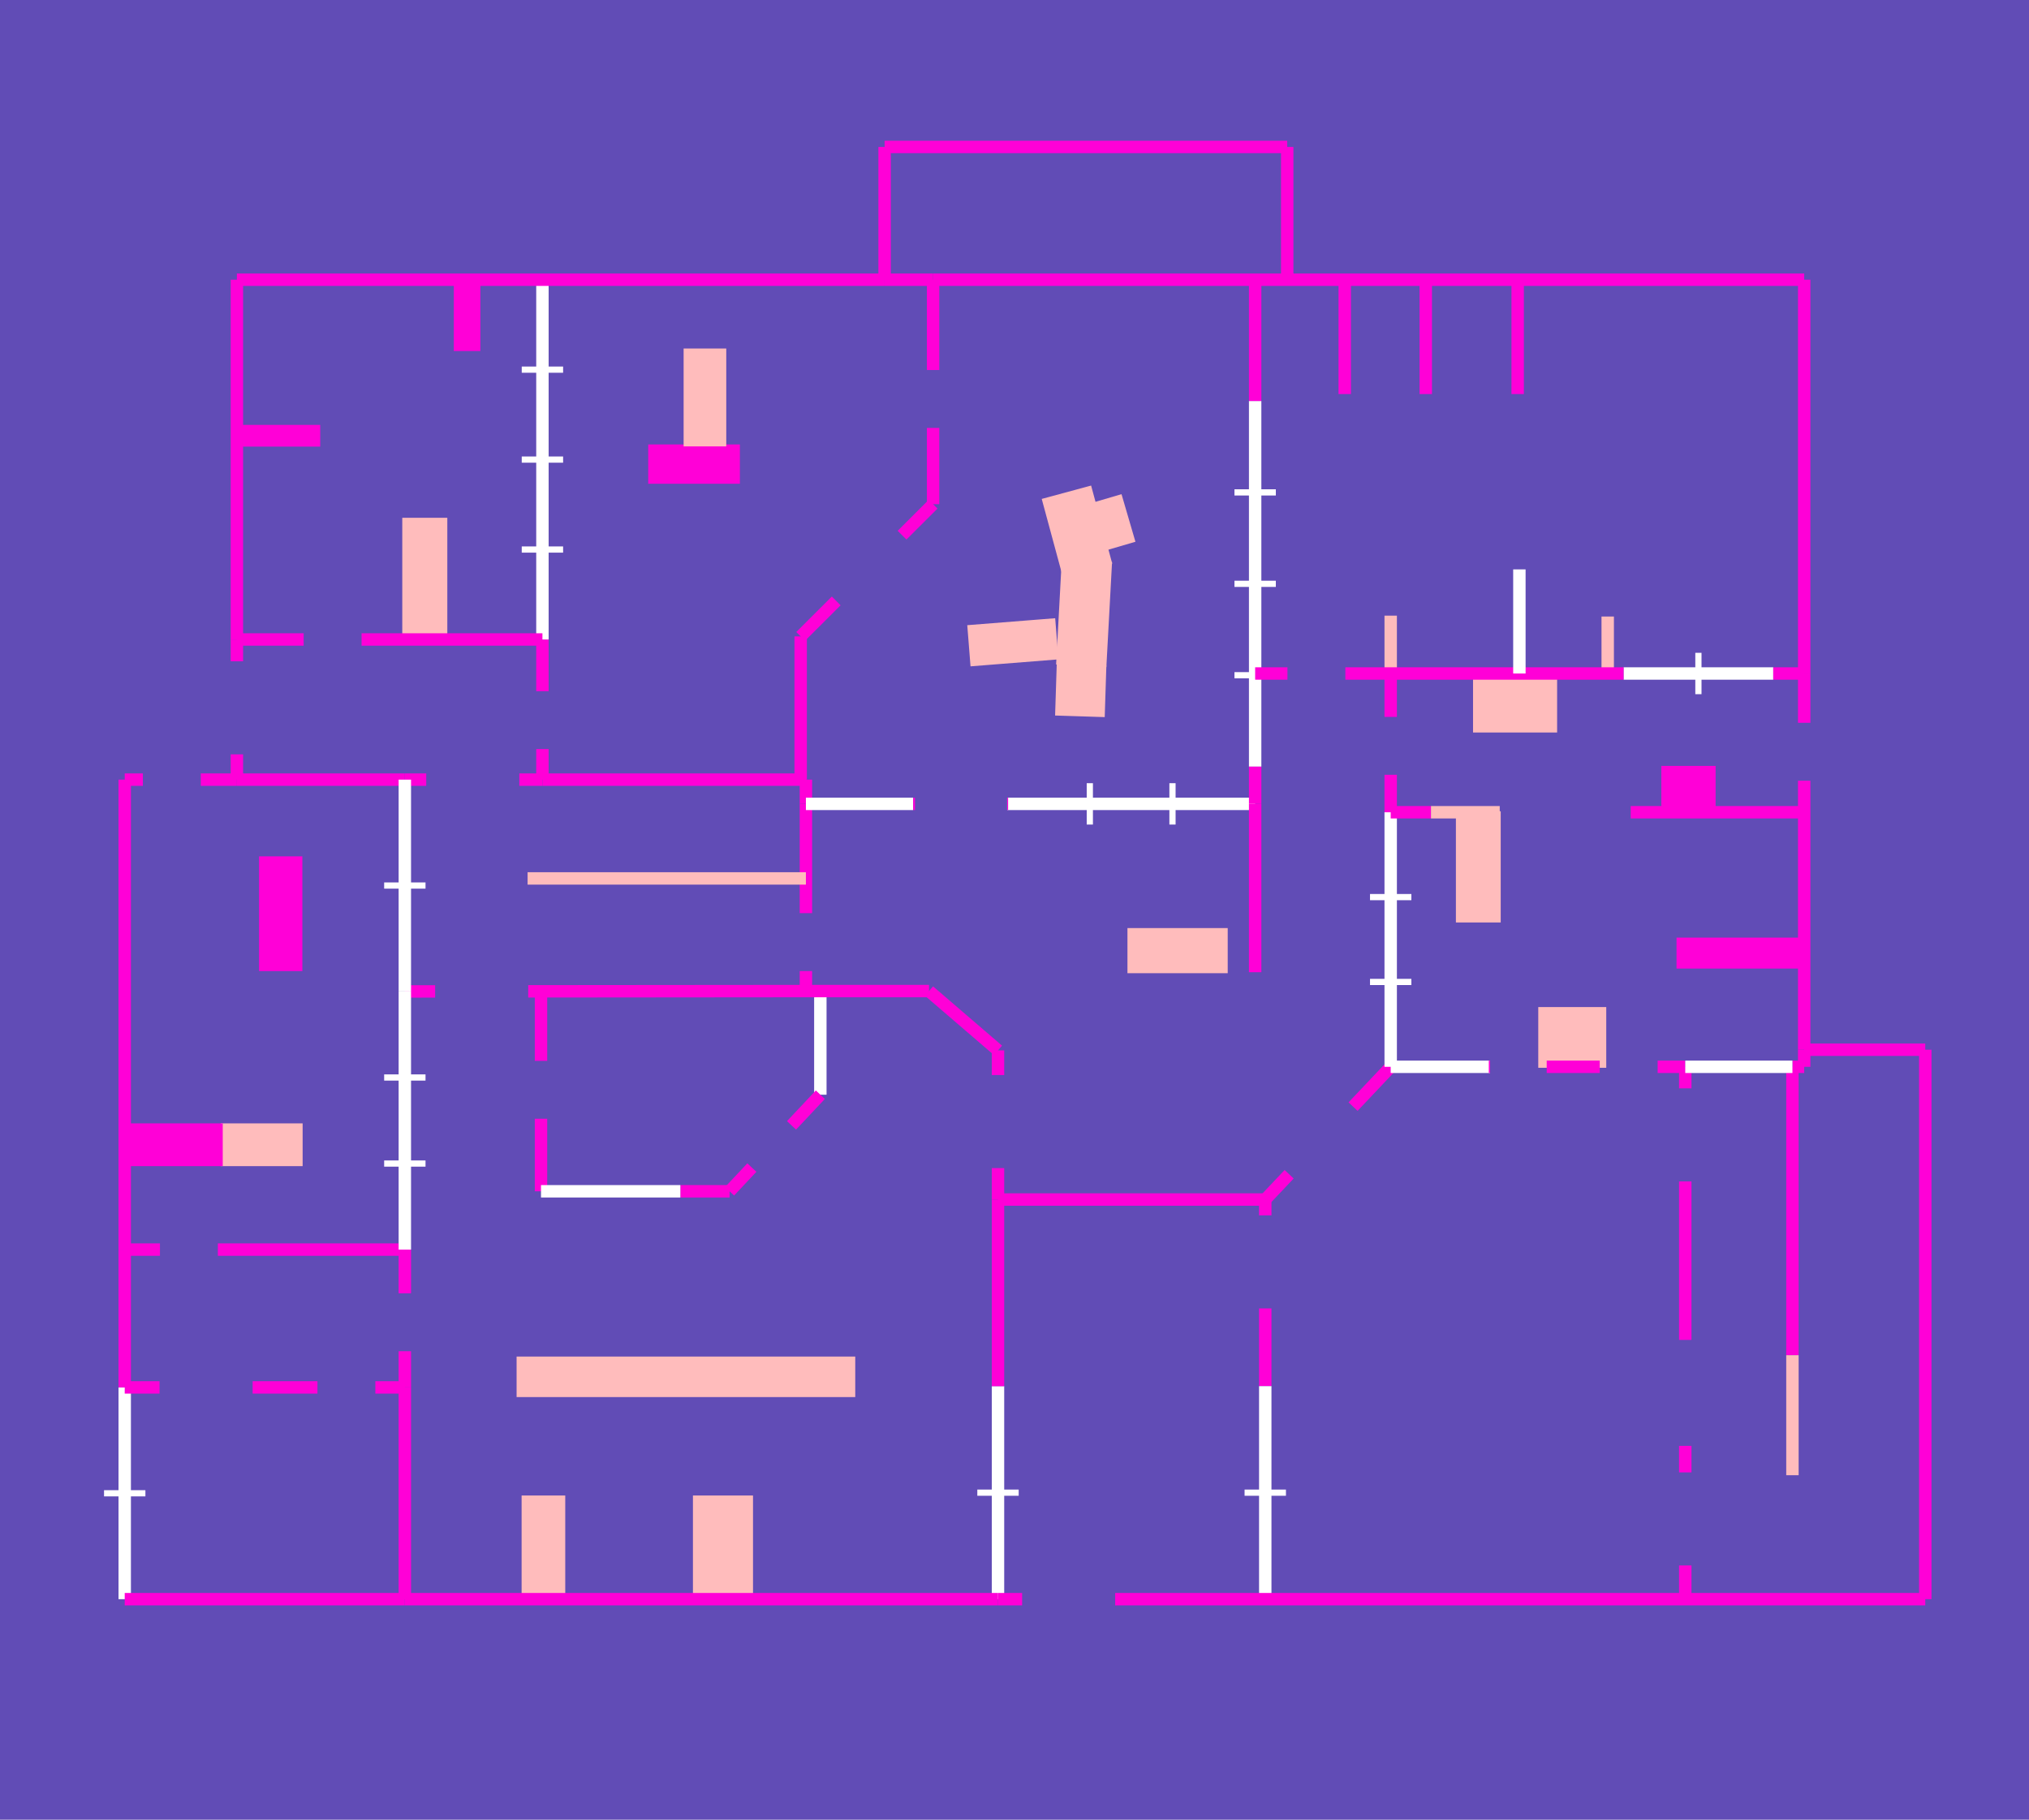
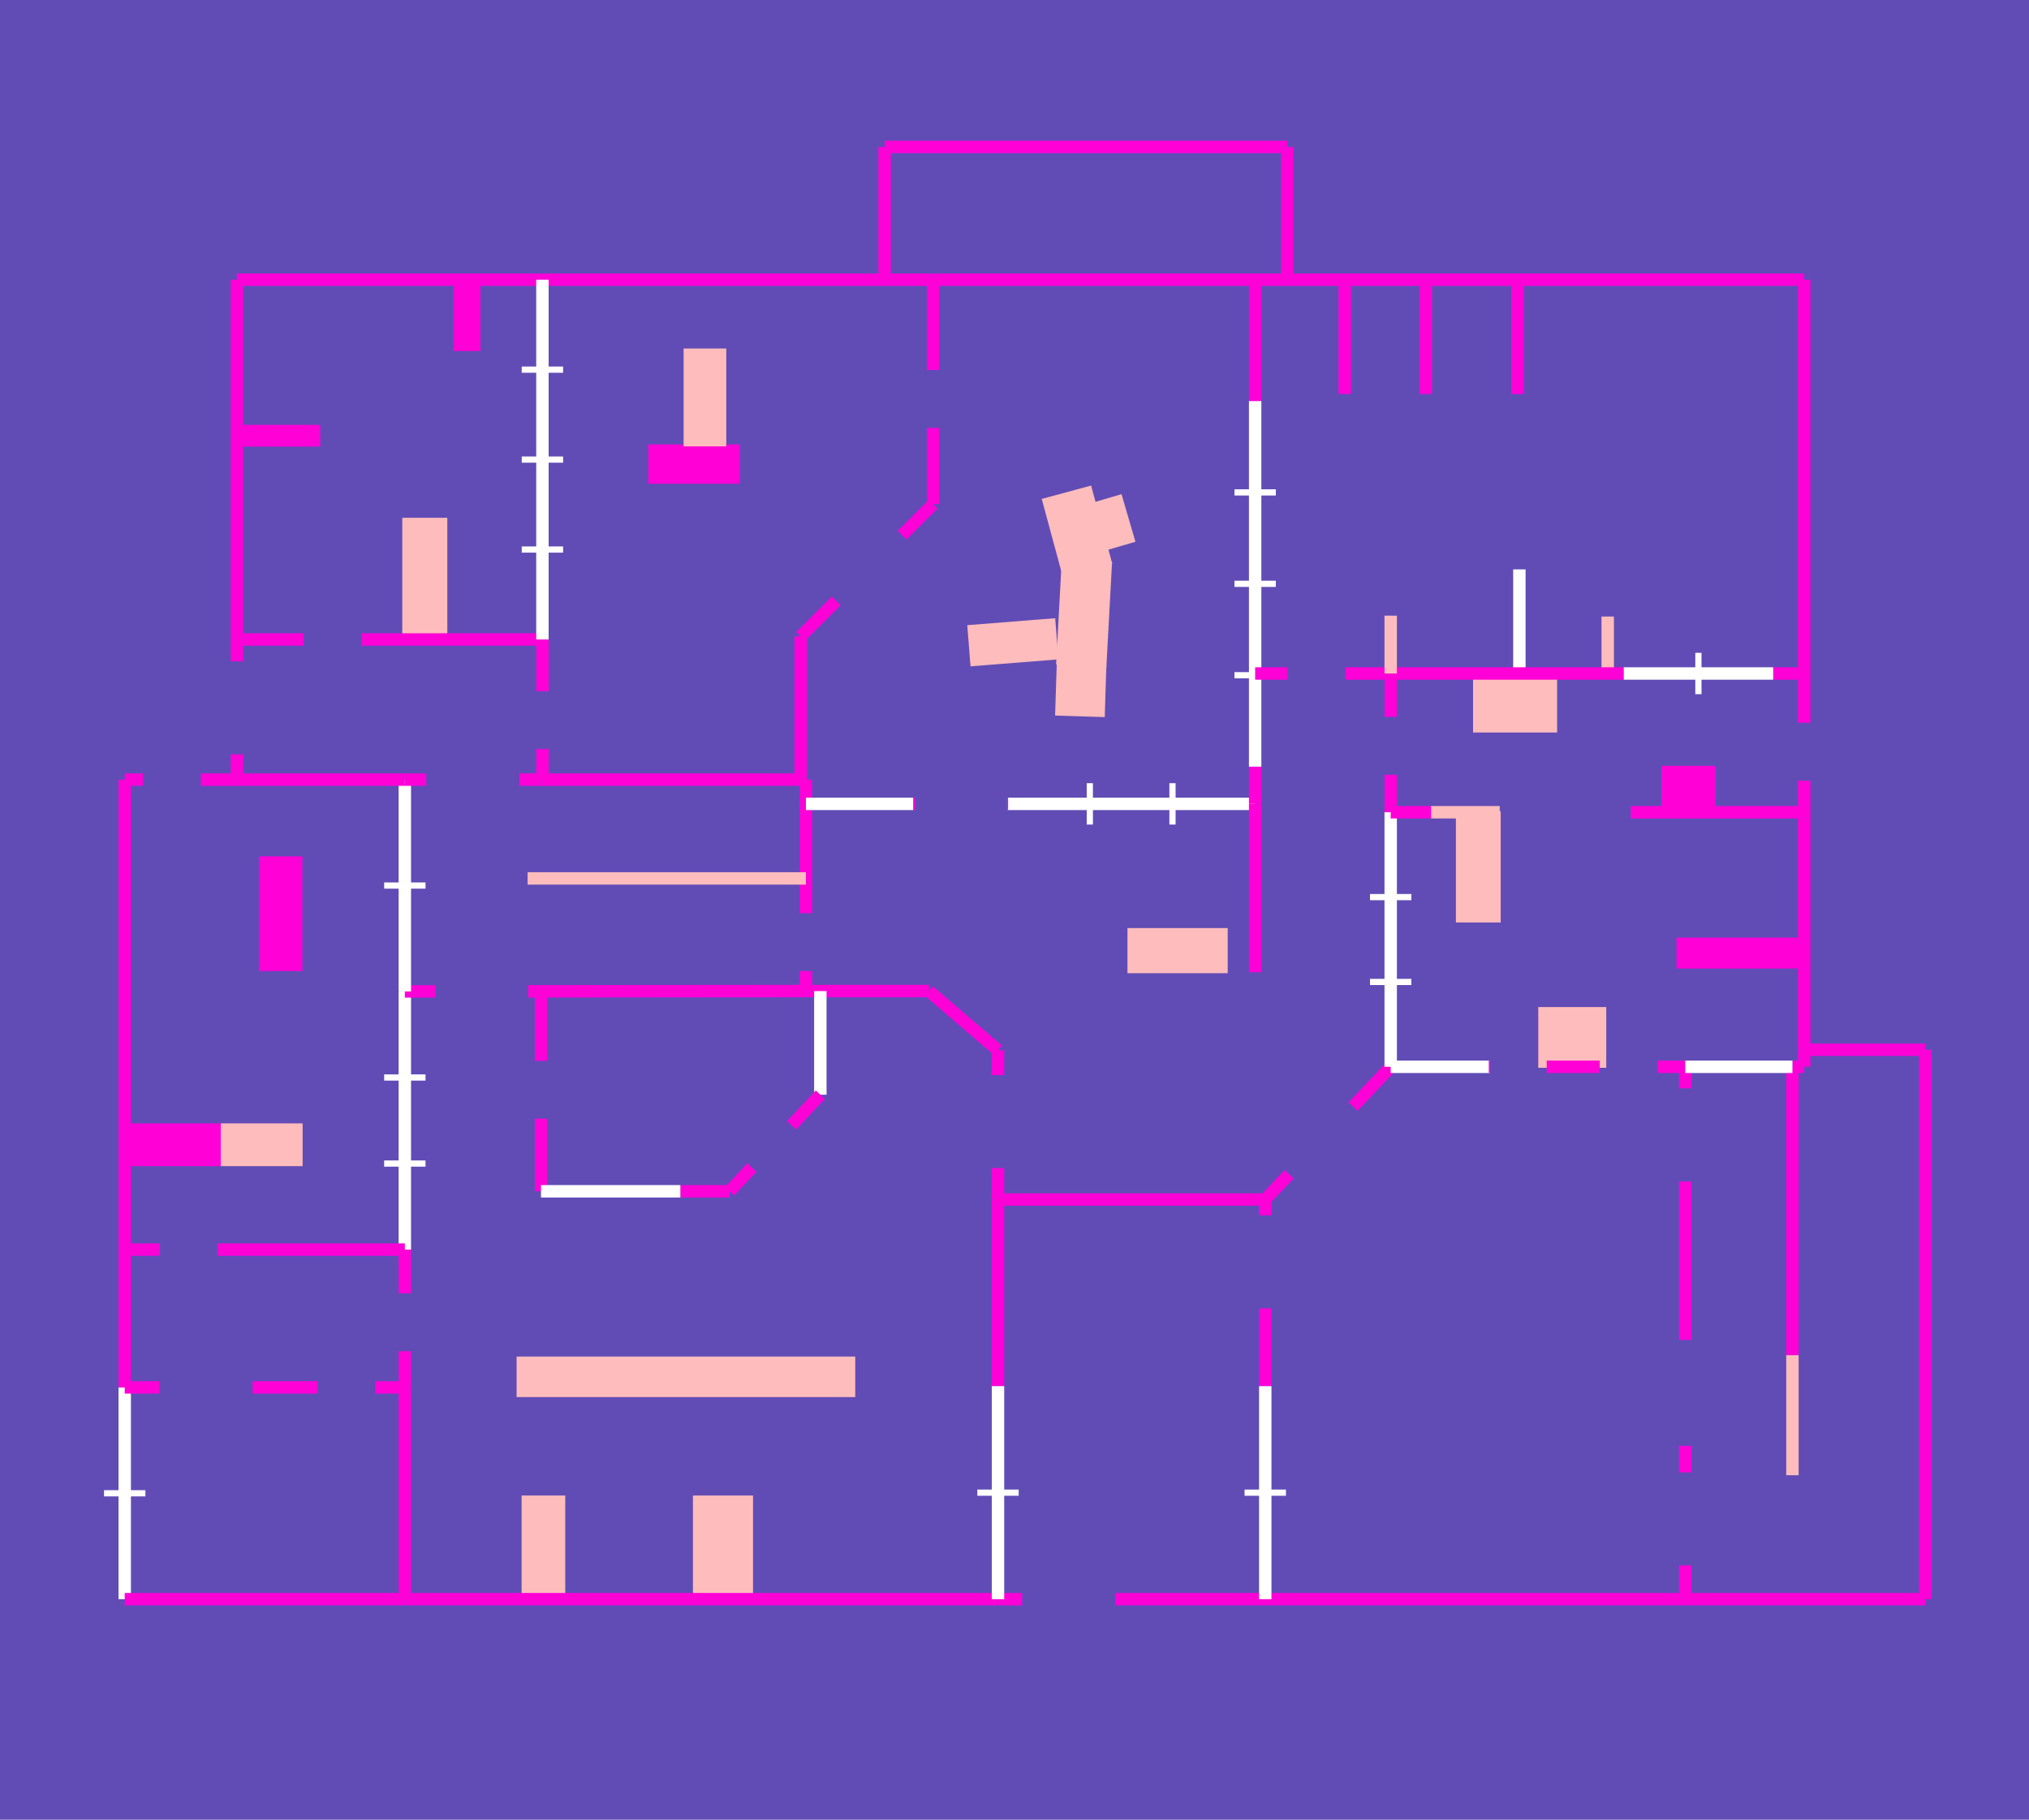
<svg xmlns="http://www.w3.org/2000/svg" viewBox="-377 -377 777 697">
  <rect fill="#614CB6" height="697" width="777" x="-377" y="-377" />
-   <path d="M48.464,161.39 L46.319,121.838 L27.826,122.841 L29.971,162.393 z" fill="#FFBCBC" stroke="#FFBCBC" stroke-width="0.75" transform="scale(1, -1)" />
-   <path d="M-89.014,-196.204 L-111.264,-196.204 L-111.264,-235.539 L-89.014,-235.539 z" fill="#FFBCBC" stroke="#FFBCBC" stroke-width="0.75" transform="scale(1, -1)" />
-   <path d="M-286.286,206.316 L-254.744,206.316 L-254.744,213.869 L-286.286,213.869 z" fill="#FF00D7" stroke="#FF00D7" stroke-width="0.75" transform="scale(1, -1)" />
-   <path d="M-128.392,206.386 L-94.039,206.386 L-94.039,192.075 L-128.392,192.075 z" fill="#FF00D7" stroke="#FF00D7" stroke-width="0.75" transform="scale(1, -1)" />
-   <path d="M-261.587,5.419 L-277.423,5.419 L-277.423,48.611 L-261.587,48.611 z" fill="#FF00D7" stroke="#FF00D7" stroke-width="0.75" transform="scale(1, -1)" />
-   <path d="M27.433,103.294 L28.047,122.436 L46.298,121.851 L45.685,102.709 z" fill="#FFBCBC" stroke="#FFBCBC" stroke-width="0.75" transform="scale(1, -1)" />
-   <path d="M-292.08,-53.668 L-261.484,-53.668 L-261.484,-69.298 L-292.08,-69.298 z" fill="#FFBCBC" stroke="#FFBCBC" stroke-width="0.75" transform="scale(1, -1)" />
-   <path d="M-160.915,-196.204 L-176.877,-196.204 L-176.877,-235.539 L-160.915,-235.539 z" fill="#FFBCBC" stroke="#FFBCBC" stroke-width="0.75" transform="scale(1, -1)" />
-   <path d="M180.909,24.038 L197.318,24.038 L197.318,65.878 L180.909,65.878 z" fill="#FFBCBC" stroke="#FFBCBC" stroke-width="0.75" transform="scale(1, -1)" />
-   <path d="M218.917,119.027 L187.47,119.027 L187.47,96.802 L218.917,96.802 z" fill="#FFBCBC" stroke="#FFBCBC" stroke-width="0.75" transform="scale(1, -1)" />
-   <path d="M-329.237,-69.298 L-292.08,-69.298 L-292.08,-53.668 L-329.237,-53.668 z" fill="#FF00D7" stroke="#FF00D7" stroke-width="0.75" transform="scale(1, -1)" />
-   <path d="M237.735,-9.118 L212.451,-9.118 L212.451,-31.624 L237.735,-31.624 z" fill="#FFBCBC" stroke="#FFBCBC" stroke-width="0.75" transform="scale(1, -1)" />
-   <path d="M57.347,169.74 L41.021,164.968 L35.905,182.47 L52.231,187.242 z" fill="#FFBCBC" stroke="#FFBCBC" stroke-width="0.75" transform="scale(1, -1)" />
-   <path d="M-4.996,122.172 L-6.187,137.188 L26.738,139.799 L27.929,124.783 z" fill="#FFBCBC" stroke="#FFBCBC" stroke-width="0.75" transform="scale(1, -1)" />
-   <path d="M265.394,17.485 L313.915,17.485 L313.915,6.38 L265.394,6.38 z" fill="#FF00D7" stroke="#FF00D7" stroke-width="0.75" transform="scale(1, -1)" />
-   <path d="M259.569,65.878 L279.616,65.878 L279.616,83.256 L259.569,83.256 z" fill="#FF00D7" stroke="#FF00D7" stroke-width="0.75" transform="scale(1, -1)" />
-   <path d="M-99.254,206.386 L-114.834,206.386 L-114.834,243.13 L-99.254,243.13 z" fill="#FFBCBC" stroke="#FFBCBC" stroke-width="0.75" transform="scale(1, -1)" />
-   <path d="M22.388,185.631 L40.575,190.551 L48.464,161.39 L30.277,156.47 z" fill="#FFBCBC" stroke="#FFBCBC" stroke-width="0.75" transform="scale(1, -1)" />
-   <path d="M55.131,21.139 L92.773,21.139 L92.773,4.603 L55.131,4.603 z" fill="#FFBCBC" stroke="#FFBCBC" stroke-width="0.75" transform="scale(1, -1)" />
-   <path d="M-178.797,-142.984 L-49.859,-142.984 L-49.859,-157.753 L-178.797,-157.753 z" fill="#FFBCBC" stroke="#FFBCBC" stroke-width="0.75" transform="scale(1, -1)" />
  <path d="M-193.416,269.863 L-202.838,269.863 L-202.838,242.925 L-193.416,242.925 z" fill="#FF00D7" stroke="#FF00D7" stroke-width="0.75" transform="scale(1, -1)" />
  <path d="M-222.576,132.058 L-206.076,132.058 L-206.076,178.293 L-222.576,178.293 z" fill="#FFBCBC" stroke="#FFBCBC" stroke-width="0.75" transform="scale(1, -1)" />
+   <path d="M-329.237,-69.298 L-292.08,-69.298 L-292.08,-53.668 L-329.237,-53.668 z" fill="#FF00D7" stroke="#FF00D7" stroke-width="0.75" transform="scale(1, -1)" />
+   <path d="M22.388,185.631 L40.575,190.551 L48.464,161.39 L30.277,156.47 z" fill="#FFBCBC" stroke="#FFBCBC" stroke-width="0.75" transform="scale(1, -1)" />
+   <path d="M48.464,161.39 L46.319,121.838 L27.826,122.841 L29.971,162.393 z" fill="#FFBCBC" stroke="#FFBCBC" stroke-width="0.75" transform="scale(1, -1)" />
+   <path d="M-128.392,206.386 L-94.039,206.386 L-94.039,192.075 L-128.392,192.075 z" fill="#FF00D7" stroke="#FF00D7" stroke-width="0.75" transform="scale(1, -1)" />
+   <path d="M-99.254,206.386 L-114.834,206.386 L-114.834,243.13 L-99.254,243.13 z" fill="#FFBCBC" stroke="#FFBCBC" stroke-width="0.75" transform="scale(1, -1)" />
+   <path d="M180.909,24.038 L197.318,24.038 L197.318,65.878 L180.909,65.878 z" fill="#FFBCBC" stroke="#FFBCBC" stroke-width="0.75" transform="scale(1, -1)" />
+   <path d="M237.735,-9.118 L212.451,-9.118 L212.451,-31.624 L237.735,-31.624 z" fill="#FFBCBC" stroke="#FFBCBC" stroke-width="0.75" transform="scale(1, -1)" />
+   <path d="M218.917,119.027 L187.47,119.027 L187.47,96.802 L218.917,96.802 z" fill="#FFBCBC" stroke="#FFBCBC" stroke-width="0.75" transform="scale(1, -1)" />
+   <path d="M259.569,65.878 L279.616,65.878 L279.616,83.256 L259.569,83.256 z" fill="#FF00D7" stroke="#FF00D7" stroke-width="0.75" transform="scale(1, -1)" />
+   <path d="M-261.587,5.419 L-277.423,5.419 L-277.423,48.611 L-261.587,48.611 z" fill="#FF00D7" stroke="#FF00D7" stroke-width="0.75" transform="scale(1, -1)" />
+   <path d="M-89.014,-196.204 L-111.264,-196.204 L-111.264,-235.539 L-89.014,-235.539 z" fill="#FFBCBC" stroke="#FFBCBC" stroke-width="0.75" transform="scale(1, -1)" />
+   <path d="M-178.797,-142.984 L-49.859,-142.984 L-49.859,-157.753 L-178.797,-157.753 z" fill="#FFBCBC" stroke="#FFBCBC" stroke-width="0.75" transform="scale(1, -1)" />
+   <path d="M265.394,17.485 L313.915,17.485 L313.915,6.38 L265.394,6.38 z" fill="#FF00D7" stroke="#FF00D7" stroke-width="0.75" transform="scale(1, -1)" />
+   <path d="M-292.08,-53.668 L-261.484,-53.668 L-261.484,-69.298 L-292.08,-69.298 z" fill="#FFBCBC" stroke="#FFBCBC" stroke-width="0.75" transform="scale(1, -1)" />
+   <path d="M-4.996,122.172 L-6.187,137.188 L26.738,139.799 L27.929,124.783 z" fill="#FFBCBC" stroke="#FFBCBC" stroke-width="0.75" transform="scale(1, -1)" />
+   <path d="M27.433,103.294 L28.047,122.436 L46.298,121.851 L45.685,102.709 z" fill="#FFBCBC" stroke="#FFBCBC" stroke-width="0.75" transform="scale(1, -1)" />
+   <path d="M-286.286,206.316 L-254.744,206.316 L-254.744,213.869 L-286.286,213.869 z" fill="#FF00D7" stroke="#FF00D7" stroke-width="0.75" transform="scale(1, -1)" />
+   <path d="M55.131,21.139 L92.773,21.139 L92.773,4.603 L55.131,4.603 z" fill="#FFBCBC" stroke="#FFBCBC" stroke-width="0.75" transform="scale(1, -1)" />
+   <path d="M57.347,169.74 L41.021,164.968 L35.905,182.47 L52.231,187.242 z" fill="#FFBCBC" stroke="#FFBCBC" stroke-width="0.75" transform="scale(1, -1)" />
+   <path d="M-160.915,-196.204 L-176.877,-196.204 L-176.877,-235.539 L-160.915,-235.539 z" fill="#FFBCBC" stroke="#FFBCBC" stroke-width="0.75" transform="scale(1, -1)" />
+   <path d="M-19.669,183.876 L-19.669,213.09 z" fill="none" stroke="#FF00D7" stroke-width="4.752" transform="scale(1, -1)" />
+   <path d="M-19.669,235.268 L-19.669,269.863 z" fill="none" stroke="#FF00D7" stroke-width="4.752" transform="scale(1, -1)" />
+   <path d="M-329.237,-235.539 L-329.237,-154.427 z" fill="none" stroke="#FFFFFF" stroke-width="4.752" transform="scale(1, -1)" />
+   <path d="M-321.316,-194.983 L-337.158,-194.983 z" fill="none" stroke="#FFFFFF" stroke-width="2.376" transform="scale(1, -1)" />
+   <path d="M268.367,-31.624 L268.367,-39.88 z" fill="none" stroke="#FF00D7" stroke-width="4.752" transform="scale(1, -1)" />
+   <path d="M268.367,-75.524 L268.367,-136.231 z" fill="none" stroke="#FF00D7" stroke-width="4.752" transform="scale(1, -1)" />
+   <path d="M-221.969,-101.643 L-221.969,-2.759 z" fill="none" stroke="#FFFFFF" stroke-width="4.752" transform="scale(1, -1)" />
+   <path d="M-214.048,-68.682 L-229.889,-68.682 z" fill="none" stroke="#FFFFFF" stroke-width="2.376" transform="scale(1, -1)" />
+   <path d="M-214.048,-35.72 L-229.889,-35.72 z" fill="none" stroke="#FFFFFF" stroke-width="2.376" transform="scale(1, -1)" />
+   <path d="M244.74,119.027 L302.063,119.027 z" fill="none" stroke="#FFFFFF" stroke-width="4.752" transform="scale(1, -1)" />
+   <path d="M273.401,111.107 L273.401,126.948 z" fill="none" stroke="#FFFFFF" stroke-width="2.376" transform="scale(1, -1)" />
+   <path d="M168.991,226.063 L168.991,269.863 z" fill="none" stroke="#FF00D7" stroke-width="4.752" transform="scale(1, -1)" />
+   <path d="M-21.237,-2.617 L-68.382,-2.617 z" fill="none" stroke="#FF00D7" stroke-width="4.752" transform="scale(1, -1)" />
+   <path d="M-70.386,133.239 L-56.777,146.827 z" fill="none" stroke="#FF00D7" stroke-width="4.752" transform="scale(1, -1)" />
+   <path d="M-31.553,172.011 L-19.669,183.876 z" fill="none" stroke="#FF00D7" stroke-width="4.752" transform="scale(1, -1)" />
+   <path d="M115.932,320.713 L115.932,269.863 z" fill="none" stroke="#FF00D7" stroke-width="4.752" transform="scale(1, -1)" />
+   <path d="M8.687,69.09 L103.656,69.09 z" fill="none" stroke="#FFFFFF" stroke-width="4.752" transform="scale(1, -1)" />
+   <path d="M40.344,61.169 L40.344,77.01 z" fill="none" stroke="#FFFFFF" stroke-width="2.376" transform="scale(1, -1)" />
+   <path d="M72,61.169 L72,77.01 z" fill="none" stroke="#FFFFFF" stroke-width="2.376" transform="scale(1, -1)" />
+   <path d="M313.915,119.027 L313.915,100.145 z" fill="none" stroke="#FF00D7" stroke-width="4.752" transform="scale(1, -1)" />
+   <path d="M313.915,77.967 L313.915,-25.081 z" fill="none" stroke="#FF00D7" stroke-width="4.752" transform="scale(1, -1)" />
+   <path d="M103.656,69.09 L103.656,83.346 z" fill="none" stroke="#FF00D7" stroke-width="4.752" transform="scale(1, -1)" />
+   <path d="M-68.382,69.09 L-68.382,27.23 z" fill="none" stroke="#FF00D7" stroke-width="4.752" transform="scale(1, -1)" />
+   <path d="M-68.382,5.052 L-68.382,-2.617 z" fill="none" stroke="#FF00D7" stroke-width="4.752" transform="scale(1, -1)" />
+   <path d="M-68.382,78.373 L-68.382,69.09 z" fill="none" stroke="#FF00D7" stroke-width="4.752" transform="scale(1, -1)" />
+   <path d="M360.278,-235.539 L50.06,-235.539 z" fill="none" stroke="#FF00D7" stroke-width="4.752" transform="scale(1, -1)" />
+   <path d="M14.417,-235.539 L5.182,-235.539 z" fill="none" stroke="#FF00D7" stroke-width="4.752" transform="scale(1, -1)" />
+   <path d="M268.367,-176.816 L268.367,-186.977 z" fill="none" stroke="#FF00D7" stroke-width="4.752" transform="scale(1, -1)" />
+   <path d="M268.367,-222.621 L268.367,-235.539 z" fill="none" stroke="#FF00D7" stroke-width="4.752" transform="scale(1, -1)" />
+   <path d="M-62.85,-2.617 L-62.85,-42.309 z" fill="none" stroke="#FFFFFF" stroke-width="4.752" transform="scale(1, -1)" />
+   <path d="M313.915,119.027 L313.915,269.863 z" fill="none" stroke="#FF00D7" stroke-width="4.752" transform="scale(1, -1)" />
  <path d="M155.563,-31.624 L141.153,-46.874 z" fill="none" stroke="#FF00D7" stroke-width="4.752" transform="scale(1, -1)" />
  <path d="M116.673,-72.782 L107.528,-82.46 z" fill="none" stroke="#FF00D7" stroke-width="4.752" transform="scale(1, -1)" />
-   <path d="M-70.386,133.239 L-56.777,146.827 z" fill="none" stroke="#FF00D7" stroke-width="4.752" transform="scale(1, -1)" />
-   <path d="M-31.553,172.011 L-19.669,183.876 z" fill="none" stroke="#FF00D7" stroke-width="4.752" transform="scale(1, -1)" />
+   <path d="M313.915,269.863 L115.932,269.863 z" fill="none" stroke="#FF00D7" stroke-width="4.752" transform="scale(1, -1)" />
+   <path d="M-221.969,-2.759 L-210.368,-2.748 z" fill="none" stroke="#FF00D7" stroke-width="4.752" transform="scale(1, -1)" />
+   <path d="M-174.724,-2.715 L-68.382,-2.617 z" fill="none" stroke="#FF00D7" stroke-width="4.752" transform="scale(1, -1)" />
+   <path d="M238.669,119.027 L238.669,140.852 z" fill="none" stroke="#FFBCBC" stroke-width="4.752" transform="scale(1, -1)" />
+   <path d="M-38.241,320.713 L-38.241,269.863 z" fill="none" stroke="#FF00D7" stroke-width="4.752" transform="scale(1, -1)" />
+   <path d="M103.656,4.603 L103.656,69.09 z" fill="none" stroke="#FF00D7" stroke-width="4.752" transform="scale(1, -1)" />
+   <path d="M-38.241,269.863 L-286.286,269.863 z" fill="none" stroke="#FF00D7" stroke-width="4.752" transform="scale(1, -1)" />
+   <path d="M-38.241,320.713 L115.932,320.713 z" fill="none" stroke="#FF00D7" stroke-width="4.752" transform="scale(1, -1)" />
+   <path d="M-221.969,-154.427 L-221.969,-140.566 z" fill="none" stroke="#FF00D7" stroke-width="4.752" transform="scale(1, -1)" />
+   <path d="M-221.969,-118.388 L-221.969,-101.643 z" fill="none" stroke="#FF00D7" stroke-width="4.752" transform="scale(1, -1)" />
+   <path d="M-286.286,269.863 L-286.286,132.058 z" fill="none" stroke="#FF00D7" stroke-width="4.752" transform="scale(1, -1)" />
+   <path d="M107.528,-82.46 L107.528,-88.522 z" fill="none" stroke="#FF00D7" stroke-width="4.752" transform="scale(1, -1)" />
+   <path d="M107.528,-124.165 L107.528,-153.95 z" fill="none" stroke="#FF00D7" stroke-width="4.752" transform="scale(1, -1)" />
+   <path d="M8.687,69.09 L9.055,69.09 z" fill="none" stroke="#FF00D7" stroke-width="4.752" transform="scale(1, -1)" />
+   <path d="M-26.589,69.09 L-27.305,69.09 z" fill="none" stroke="#FF00D7" stroke-width="4.752" transform="scale(1, -1)" />
+   <path d="M-221.969,-235.539 L5.182,-235.539 z" fill="none" stroke="#FF00D7" stroke-width="4.752" transform="scale(1, -1)" />
+   <path d="M309.407,-142.095 L309.407,-31.624 z" fill="none" stroke="#FF00D7" stroke-width="4.752" transform="scale(1, -1)" />
+   <path d="M-169.825,-2.759 L-169.825,-29.345 z" fill="none" stroke="#FF00D7" stroke-width="4.752" transform="scale(1, -1)" />
+   <path d="M-169.825,-51.523 L-169.825,-79.306 z" fill="none" stroke="#FF00D7" stroke-width="4.752" transform="scale(1, -1)" />
+   <path d="M309.407,-188.064 L309.407,-142.095 z" fill="none" stroke="#FFBCBC" stroke-width="4.752" transform="scale(1, -1)" />
+   <path d="M302.063,119.027 L313.915,119.027 z" fill="none" stroke="#FF00D7" stroke-width="4.752" transform="scale(1, -1)" />
+   <path d="M5.182,-82.46 L5.182,-70.421 z" fill="none" stroke="#FF00D7" stroke-width="4.752" transform="scale(1, -1)" />
+   <path d="M5.182,-34.778 L5.182,-25.327 z" fill="none" stroke="#FF00D7" stroke-width="4.752" transform="scale(1, -1)" />
+   <path d="M-27.305,69.09 L-68.382,69.09 z" fill="none" stroke="#FFFFFF" stroke-width="4.752" transform="scale(1, -1)" />
+   <path d="M193.621,-31.624 L155.563,-31.624 z" fill="none" stroke="#FFFFFF" stroke-width="4.752" transform="scale(1, -1)" />
  <path d="M-169.279,132.058 L-169.279,112.259 z" fill="none" stroke="#FF00D7" stroke-width="4.752" transform="scale(1, -1)" />
  <path d="M-169.279,90.081 L-169.279,78.373 z" fill="none" stroke="#FF00D7" stroke-width="4.752" transform="scale(1, -1)" />
-   <path d="M193.621,-31.624 L155.563,-31.624 z" fill="none" stroke="#FFFFFF" stroke-width="4.752" transform="scale(1, -1)" />
-   <path d="M115.932,320.713 L115.932,269.863 z" fill="none" stroke="#FF00D7" stroke-width="4.752" transform="scale(1, -1)" />
-   <path d="M-221.969,78.373 L-286.286,78.373 z" fill="none" stroke="#FF00D7" stroke-width="4.752" transform="scale(1, -1)" />
+   <path d="M-19.669,269.863 L-38.241,269.863 z" fill="none" stroke="#FF00D7" stroke-width="4.752" transform="scale(1, -1)" />
+   <path d="M-329.237,78.373 L-329.237,-101.643 z" fill="none" stroke="#FF00D7" stroke-width="4.752" transform="scale(1, -1)" />
+   <path d="M-221.969,-2.759 L-221.969,78.373 z" fill="none" stroke="#FFFFFF" stroke-width="4.752" transform="scale(1, -1)" />
+   <path d="M-214.048,37.807 L-229.889,37.807 z" fill="none" stroke="#FFFFFF" stroke-width="2.376" transform="scale(1, -1)" />
+   <path d="M313.915,-31.624 L309.407,-31.624 z" fill="none" stroke="#FF00D7" stroke-width="4.752" transform="scale(1, -1)" />
+   <path d="M155.563,119.027 L155.563,102.406 z" fill="none" stroke="#FF00D7" stroke-width="4.752" transform="scale(1, -1)" />
+   <path d="M155.563,80.228 L155.563,65.878 z" fill="none" stroke="#FF00D7" stroke-width="4.752" transform="scale(1, -1)" />
+   <path d="M103.656,223.411 L103.656,83.346 z" fill="none" stroke="#FFFFFF" stroke-width="4.752" transform="scale(1, -1)" />
+   <path d="M95.735,188.395 L111.576,188.395 z" fill="none" stroke="#FFFFFF" stroke-width="2.376" transform="scale(1, -1)" />
+   <path d="M95.735,153.378 L111.576,153.378 z" fill="none" stroke="#FFFFFF" stroke-width="2.376" transform="scale(1, -1)" />
+   <path d="M95.735,118.362 L111.576,118.362 z" fill="none" stroke="#FFFFFF" stroke-width="2.376" transform="scale(1, -1)" />
+   <path d="M204.845,158.904 L204.845,119.027 z" fill="none" stroke="#FFFFFF" stroke-width="4.752" transform="scale(1, -1)" />
+   <path d="M107.528,-82.46 L5.182,-82.46 z" fill="none" stroke="#FF00D7" stroke-width="4.752" transform="scale(1, -1)" />
+   <path d="M-329.237,-235.539 L-221.969,-235.539 z" fill="none" stroke="#FF00D7" stroke-width="4.752" transform="scale(1, -1)" />
+   <path d="M268.367,-31.624 L257.789,-31.624 z" fill="none" stroke="#FF00D7" stroke-width="4.752" transform="scale(1, -1)" />
+   <path d="M235.611,-31.624 L215.309,-31.624 z" fill="none" stroke="#FF00D7" stroke-width="4.752" transform="scale(1, -1)" />
+   <path d="M193.131,-31.624 L193.621,-31.624 z" fill="none" stroke="#FF00D7" stroke-width="4.752" transform="scale(1, -1)" />
+   <path d="M5.182,-82.46 L5.182,-153.95 z" fill="none" stroke="#FF00D7" stroke-width="4.752" transform="scale(1, -1)" />
+   <path d="M309.407,-31.624 L268.367,-31.624 z" fill="none" stroke="#FFFFFF" stroke-width="4.752" transform="scale(1, -1)" />
+   <path d="M-286.286,132.058 L-260.717,132.058 z" fill="none" stroke="#FF00D7" stroke-width="4.752" transform="scale(1, -1)" />
+   <path d="M-238.539,132.058 L-169.279,132.058 z" fill="none" stroke="#FF00D7" stroke-width="4.752" transform="scale(1, -1)" />
+   <path d="M-70.386,78.373 L-169.279,78.373 z" fill="none" stroke="#FF00D7" stroke-width="4.752" transform="scale(1, -1)" />
+   <path d="M-329.237,-154.427 L-315.902,-154.427 z" fill="none" stroke="#FF00D7" stroke-width="4.752" transform="scale(1, -1)" />
+   <path d="M-280.258,-154.427 L-255.436,-154.427 z" fill="none" stroke="#FF00D7" stroke-width="4.752" transform="scale(1, -1)" />
+   <path d="M-233.258,-154.427 L-221.969,-154.427 z" fill="none" stroke="#FF00D7" stroke-width="4.752" transform="scale(1, -1)" />
+   <path d="M197.318,65.878 L170.991,65.878 z" fill="none" stroke="#FFBCBC" stroke-width="4.752" transform="scale(1, -1)" />
  <path d="M-286.286,78.373 L-286.286,88.059 z" fill="none" stroke="#FF00D7" stroke-width="4.752" transform="scale(1, -1)" />
  <path d="M-286.286,123.702 L-286.286,132.058 z" fill="none" stroke="#FF00D7" stroke-width="4.752" transform="scale(1, -1)" />
+   <path d="M107.528,-153.95 L107.528,-235.539 z" fill="none" stroke="#FFFFFF" stroke-width="4.752" transform="scale(1, -1)" />
+   <path d="M99.608,-194.744 L115.449,-194.744 z" fill="none" stroke="#FFFFFF" stroke-width="2.376" transform="scale(1, -1)" />
  <path d="M137.963,269.863 L137.963,226.063 z" fill="none" stroke="#FF00D7" stroke-width="4.752" transform="scale(1, -1)" />
-   <path d="M-62.85,-2.617 L-62.85,-42.309 z" fill="none" stroke="#FFFFFF" stroke-width="4.752" transform="scale(1, -1)" />
-   <path d="M-169.825,-2.759 L-169.825,-29.345 z" fill="none" stroke="#FF00D7" stroke-width="4.752" transform="scale(1, -1)" />
-   <path d="M-169.825,-51.523 L-169.825,-79.306 z" fill="none" stroke="#FF00D7" stroke-width="4.752" transform="scale(1, -1)" />
-   <path d="M5.182,-82.46 L5.182,-70.421 z" fill="none" stroke="#FF00D7" stroke-width="4.752" transform="scale(1, -1)" />
-   <path d="M5.182,-34.778 L5.182,-25.327 z" fill="none" stroke="#FF00D7" stroke-width="4.752" transform="scale(1, -1)" />
-   <path d="M5.182,-153.95 L5.182,-235.539 z" fill="none" stroke="#FFFFFF" stroke-width="4.752" transform="scale(1, -1)" />
-   <path d="M-2.739,-194.744 L13.103,-194.744 z" fill="none" stroke="#FFFFFF" stroke-width="2.376" transform="scale(1, -1)" />
-   <path d="M309.407,-142.095 L309.407,-31.624 z" fill="none" stroke="#FF00D7" stroke-width="4.752" transform="scale(1, -1)" />
-   <path d="M-221.969,-154.427 L-221.969,-140.566 z" fill="none" stroke="#FF00D7" stroke-width="4.752" transform="scale(1, -1)" />
-   <path d="M-221.969,-118.388 L-221.969,-101.643 z" fill="none" stroke="#FF00D7" stroke-width="4.752" transform="scale(1, -1)" />
-   <path d="M268.367,-176.816 L268.367,-186.977 z" fill="none" stroke="#FF00D7" stroke-width="4.752" transform="scale(1, -1)" />
-   <path d="M268.367,-222.621 L268.367,-235.539 z" fill="none" stroke="#FF00D7" stroke-width="4.752" transform="scale(1, -1)" />
-   <path d="M-221.969,-2.759 L-210.368,-2.748 z" fill="none" stroke="#FF00D7" stroke-width="4.752" transform="scale(1, -1)" />
-   <path d="M-174.724,-2.715 L-68.382,-2.617 z" fill="none" stroke="#FF00D7" stroke-width="4.752" transform="scale(1, -1)" />
+   <path d="M-70.386,78.373 L-68.382,78.373 z" fill="none" stroke="#FF00D7" stroke-width="4.752" transform="scale(1, -1)" />
+   <path d="M-329.237,-101.643 L-329.237,-154.427 z" fill="none" stroke="#FF00D7" stroke-width="4.752" transform="scale(1, -1)" />
+   <path d="M-221.969,-101.643 L-293.573,-101.643 z" fill="none" stroke="#FF00D7" stroke-width="4.752" transform="scale(1, -1)" />
+   <path d="M-315.751,-101.643 L-329.237,-101.643 z" fill="none" stroke="#FF00D7" stroke-width="4.752" transform="scale(1, -1)" />
+   <path d="M204.186,269.863 L204.186,226.063 z" fill="none" stroke="#FF00D7" stroke-width="4.752" transform="scale(1, -1)" />
  <path d="M313.915,-25.081 L360.278,-25.081 z" fill="none" stroke="#FF00D7" stroke-width="4.752" transform="scale(1, -1)" />
-   <path d="M168.991,226.063 L168.991,269.863 z" fill="none" stroke="#FF00D7" stroke-width="4.752" transform="scale(1, -1)" />
+   <path d="M-174.962,40.534 L-68.382,40.534 z" fill="none" stroke="#FFBCBC" stroke-width="4.752" transform="scale(1, -1)" />
+   <path d="M-286.286,78.373 L-300.112,78.373 z" fill="none" stroke="#FF00D7" stroke-width="4.752" transform="scale(1, -1)" />
+   <path d="M-322.29,78.373 L-329.237,78.373 z" fill="none" stroke="#FF00D7" stroke-width="4.752" transform="scale(1, -1)" />
+   <path d="M103.656,119.027 L116.024,119.027 z" fill="none" stroke="#FF00D7" stroke-width="4.752" transform="scale(1, -1)" />
+   <path d="M138.202,119.027 L244.74,119.027 z" fill="none" stroke="#FF00D7" stroke-width="4.752" transform="scale(1, -1)" />
+   <path d="M5.182,-25.327 L-21.237,-2.617 z" fill="none" stroke="#FF00D7" stroke-width="4.752" transform="scale(1, -1)" />
+   <path d="M155.563,141.184 L155.563,119.027 z" fill="none" stroke="#FFBCBC" stroke-width="4.752" transform="scale(1, -1)" />
+   <path d="M-97.608,-79.306 L-89.074,-70.222 z" fill="none" stroke="#FF00D7" stroke-width="4.752" transform="scale(1, -1)" />
+   <path d="M-73.889,-54.059 L-62.85,-42.309 z" fill="none" stroke="#FF00D7" stroke-width="4.752" transform="scale(1, -1)" />
+   <path d="M155.563,-31.624 L155.563,65.878 z" fill="none" stroke="#FFFFFF" stroke-width="4.752" transform="scale(1, -1)" />
+   <path d="M163.484,0.877 L147.643,0.877 z" fill="none" stroke="#FFFFFF" stroke-width="2.376" transform="scale(1, -1)" />
+   <path d="M163.484,33.377 L147.643,33.377 z" fill="none" stroke="#FFFFFF" stroke-width="2.376" transform="scale(1, -1)" />
+   <path d="M-221.969,78.373 L-286.286,78.373 z" fill="none" stroke="#FF00D7" stroke-width="4.752" transform="scale(1, -1)" />
+   <path d="M155.563,65.878 L170.991,65.878 z" fill="none" stroke="#FF00D7" stroke-width="4.752" transform="scale(1, -1)" />
+   <path d="M-116.455,-79.306 L-97.608,-79.306 z" fill="none" stroke="#FF00D7" stroke-width="4.752" transform="scale(1, -1)" />
+   <path d="M313.915,-25.081 L313.915,-31.624 z" fill="none" stroke="#FF00D7" stroke-width="4.752" transform="scale(1, -1)" />
  <path d="M-169.279,269.863 L-169.279,132.058 z" fill="none" stroke="#FFFFFF" stroke-width="4.752" transform="scale(1, -1)" />
  <path d="M-177.2,235.412 L-161.359,235.412 z" fill="none" stroke="#FFFFFF" stroke-width="2.376" transform="scale(1, -1)" />
  <path d="M-177.2,200.961 L-161.359,200.961 z" fill="none" stroke="#FFFFFF" stroke-width="2.376" transform="scale(1, -1)" />
  <path d="M-177.2,166.51 L-161.359,166.51 z" fill="none" stroke="#FFFFFF" stroke-width="2.376" transform="scale(1, -1)" />
-   <path d="M-68.382,78.373 L-68.382,69.09 z" fill="none" stroke="#FF00D7" stroke-width="4.752" transform="scale(1, -1)" />
-   <path d="M238.669,119.027 L238.669,140.852 z" fill="none" stroke="#FFBCBC" stroke-width="4.752" transform="scale(1, -1)" />
-   <path d="M-286.286,78.373 L-300.112,78.373 z" fill="none" stroke="#FF00D7" stroke-width="4.752" transform="scale(1, -1)" />
-   <path d="M-322.29,78.373 L-329.237,78.373 z" fill="none" stroke="#FF00D7" stroke-width="4.752" transform="scale(1, -1)" />
+   <path d="M247.474,65.878 L313.915,65.878 z" fill="none" stroke="#FF00D7" stroke-width="4.752" transform="scale(1, -1)" />
+   <path d="M103.656,269.863 L103.656,223.411 z" fill="none" stroke="#FF00D7" stroke-width="4.752" transform="scale(1, -1)" />
+   <path d="M5.182,-153.95 L5.182,-235.539 z" fill="none" stroke="#FFFFFF" stroke-width="4.752" transform="scale(1, -1)" />
+   <path d="M-2.739,-194.744 L13.103,-194.744 z" fill="none" stroke="#FFFFFF" stroke-width="2.376" transform="scale(1, -1)" />
  <path d="M-221.969,-235.539 L-221.969,-154.427 z" fill="none" stroke="#FF00D7" stroke-width="4.752" transform="scale(1, -1)" />
-   <path d="M-221.969,-235.539 L5.182,-235.539 z" fill="none" stroke="#FF00D7" stroke-width="4.752" transform="scale(1, -1)" />
-   <path d="M107.528,-82.46 L107.528,-88.522 z" fill="none" stroke="#FF00D7" stroke-width="4.752" transform="scale(1, -1)" />
-   <path d="M107.528,-124.165 L107.528,-153.95 z" fill="none" stroke="#FF00D7" stroke-width="4.752" transform="scale(1, -1)" />
-   <path d="M309.407,-188.064 L309.407,-142.095 z" fill="none" stroke="#FFBCBC" stroke-width="4.752" transform="scale(1, -1)" />
  <path d="M-70.386,133.239 L-70.386,78.373 z" fill="none" stroke="#FF00D7" stroke-width="4.752" transform="scale(1, -1)" />
-   <path d="M244.74,119.027 L302.063,119.027 z" fill="none" stroke="#FFFFFF" stroke-width="4.752" transform="scale(1, -1)" />
-   <path d="M273.401,111.107 L273.401,126.948 z" fill="none" stroke="#FFFFFF" stroke-width="2.376" transform="scale(1, -1)" />
-   <path d="M107.528,-153.95 L107.528,-235.539 z" fill="none" stroke="#FFFFFF" stroke-width="4.752" transform="scale(1, -1)" />
-   <path d="M99.608,-194.744 L115.449,-194.744 z" fill="none" stroke="#FFFFFF" stroke-width="2.376" transform="scale(1, -1)" />
-   <path d="M155.563,-31.624 L155.563,65.878 z" fill="none" stroke="#FFFFFF" stroke-width="4.752" transform="scale(1, -1)" />
-   <path d="M163.484,0.877 L147.643,0.877 z" fill="none" stroke="#FFFFFF" stroke-width="2.376" transform="scale(1, -1)" />
-   <path d="M163.484,33.377 L147.643,33.377 z" fill="none" stroke="#FFFFFF" stroke-width="2.376" transform="scale(1, -1)" />
-   <path d="M360.278,-235.539 L360.278,-25.081 z" fill="none" stroke="#FF00D7" stroke-width="4.752" transform="scale(1, -1)" />
-   <path d="M-68.382,69.09 L-68.382,27.23 z" fill="none" stroke="#FF00D7" stroke-width="4.752" transform="scale(1, -1)" />
-   <path d="M-68.382,5.052 L-68.382,-2.617 z" fill="none" stroke="#FF00D7" stroke-width="4.752" transform="scale(1, -1)" />
-   <path d="M313.915,-25.081 L313.915,-31.624 z" fill="none" stroke="#FF00D7" stroke-width="4.752" transform="scale(1, -1)" />
-   <path d="M-221.969,-101.643 L-293.573,-101.643 z" fill="none" stroke="#FF00D7" stroke-width="4.752" transform="scale(1, -1)" />
-   <path d="M-315.751,-101.643 L-329.237,-101.643 z" fill="none" stroke="#FF00D7" stroke-width="4.752" transform="scale(1, -1)" />
-   <path d="M-286.286,269.863 L-286.286,132.058 z" fill="none" stroke="#FF00D7" stroke-width="4.752" transform="scale(1, -1)" />
-   <path d="M-329.237,-235.539 L-329.237,-154.427 z" fill="none" stroke="#FFFFFF" stroke-width="4.752" transform="scale(1, -1)" />
-   <path d="M-321.316,-194.983 L-337.158,-194.983 z" fill="none" stroke="#FFFFFF" stroke-width="2.376" transform="scale(1, -1)" />
-   <path d="M-329.237,-154.427 L-315.902,-154.427 z" fill="none" stroke="#FF00D7" stroke-width="4.752" transform="scale(1, -1)" />
-   <path d="M-280.258,-154.427 L-255.436,-154.427 z" fill="none" stroke="#FF00D7" stroke-width="4.752" transform="scale(1, -1)" />
-   <path d="M-233.258,-154.427 L-221.969,-154.427 z" fill="none" stroke="#FF00D7" stroke-width="4.752" transform="scale(1, -1)" />
-   <path d="M313.915,119.027 L313.915,100.145 z" fill="none" stroke="#FF00D7" stroke-width="4.752" transform="scale(1, -1)" />
-   <path d="M313.915,77.967 L313.915,-25.081 z" fill="none" stroke="#FF00D7" stroke-width="4.752" transform="scale(1, -1)" />
-   <path d="M-21.237,-2.617 L-68.382,-2.617 z" fill="none" stroke="#FF00D7" stroke-width="4.752" transform="scale(1, -1)" />
  <path d="M-169.279,78.373 L-178.127,78.373 z" fill="none" stroke="#FF00D7" stroke-width="4.752" transform="scale(1, -1)" />
  <path d="M-213.77,78.373 L-221.969,78.373 z" fill="none" stroke="#FF00D7" stroke-width="4.752" transform="scale(1, -1)" />
-   <path d="M-38.241,269.863 L-286.286,269.863 z" fill="none" stroke="#FF00D7" stroke-width="4.752" transform="scale(1, -1)" />
-   <path d="M8.687,69.09 L103.656,69.09 z" fill="none" stroke="#FFFFFF" stroke-width="4.752" transform="scale(1, -1)" />
-   <path d="M40.344,61.169 L40.344,77.01 z" fill="none" stroke="#FFFFFF" stroke-width="2.376" transform="scale(1, -1)" />
-   <path d="M72,61.169 L72,77.01 z" fill="none" stroke="#FFFFFF" stroke-width="2.376" transform="scale(1, -1)" />
-   <path d="M103.656,223.411 L103.656,83.346 z" fill="none" stroke="#FFFFFF" stroke-width="4.752" transform="scale(1, -1)" />
-   <path d="M95.735,188.395 L111.576,188.395 z" fill="none" stroke="#FFFFFF" stroke-width="2.376" transform="scale(1, -1)" />
-   <path d="M95.735,153.378 L111.576,153.378 z" fill="none" stroke="#FFFFFF" stroke-width="2.376" transform="scale(1, -1)" />
-   <path d="M95.735,118.362 L111.576,118.362 z" fill="none" stroke="#FFFFFF" stroke-width="2.376" transform="scale(1, -1)" />
-   <path d="M103.656,69.09 L103.656,83.346 z" fill="none" stroke="#FF00D7" stroke-width="4.752" transform="scale(1, -1)" />
-   <path d="M-329.237,78.373 L-329.237,-101.643 z" fill="none" stroke="#FF00D7" stroke-width="4.752" transform="scale(1, -1)" />
-   <path d="M-221.969,-2.759 L-221.969,78.373 z" fill="none" stroke="#FFFFFF" stroke-width="4.752" transform="scale(1, -1)" />
-   <path d="M-214.048,37.807 L-229.889,37.807 z" fill="none" stroke="#FFFFFF" stroke-width="2.376" transform="scale(1, -1)" />
-   <path d="M155.563,141.184 L155.563,119.027 z" fill="none" stroke="#FFBCBC" stroke-width="4.752" transform="scale(1, -1)" />
-   <path d="M155.563,119.027 L155.563,102.406 z" fill="none" stroke="#FF00D7" stroke-width="4.752" transform="scale(1, -1)" />
-   <path d="M155.563,80.228 L155.563,65.878 z" fill="none" stroke="#FF00D7" stroke-width="4.752" transform="scale(1, -1)" />
-   <path d="M103.656,119.027 L116.024,119.027 z" fill="none" stroke="#FF00D7" stroke-width="4.752" transform="scale(1, -1)" />
-   <path d="M138.202,119.027 L244.74,119.027 z" fill="none" stroke="#FF00D7" stroke-width="4.752" transform="scale(1, -1)" />
-   <path d="M-19.669,269.863 L-38.241,269.863 z" fill="none" stroke="#FF00D7" stroke-width="4.752" transform="scale(1, -1)" />
-   <path d="M103.656,269.863 L103.656,223.411 z" fill="none" stroke="#FF00D7" stroke-width="4.752" transform="scale(1, -1)" />
-   <path d="M302.063,119.027 L313.915,119.027 z" fill="none" stroke="#FF00D7" stroke-width="4.752" transform="scale(1, -1)" />
-   <path d="M-38.241,320.713 L115.932,320.713 z" fill="none" stroke="#FF00D7" stroke-width="4.752" transform="scale(1, -1)" />
-   <path d="M5.182,-82.46 L5.182,-153.95 z" fill="none" stroke="#FF00D7" stroke-width="4.752" transform="scale(1, -1)" />
-   <path d="M268.367,-31.624 L268.367,-39.88 z" fill="none" stroke="#FF00D7" stroke-width="4.752" transform="scale(1, -1)" />
-   <path d="M268.367,-75.524 L268.367,-136.231 z" fill="none" stroke="#FF00D7" stroke-width="4.752" transform="scale(1, -1)" />
-   <path d="M204.186,269.863 L204.186,226.063 z" fill="none" stroke="#FF00D7" stroke-width="4.752" transform="scale(1, -1)" />
-   <path d="M268.367,-31.624 L257.789,-31.624 z" fill="none" stroke="#FF00D7" stroke-width="4.752" transform="scale(1, -1)" />
-   <path d="M235.611,-31.624 L215.309,-31.624 z" fill="none" stroke="#FF00D7" stroke-width="4.752" transform="scale(1, -1)" />
-   <path d="M193.131,-31.624 L193.621,-31.624 z" fill="none" stroke="#FF00D7" stroke-width="4.752" transform="scale(1, -1)" />
-   <path d="M-27.305,69.09 L-68.382,69.09 z" fill="none" stroke="#FFFFFF" stroke-width="4.752" transform="scale(1, -1)" />
  <path d="M115.932,269.863 L-19.669,269.863 z" fill="none" stroke="#FF00D7" stroke-width="4.752" transform="scale(1, -1)" />
-   <path d="M-174.962,40.534 L-68.382,40.534 z" fill="none" stroke="#FFBCBC" stroke-width="4.752" transform="scale(1, -1)" />
-   <path d="M-19.669,183.876 L-19.669,213.09 z" fill="none" stroke="#FF00D7" stroke-width="4.752" transform="scale(1, -1)" />
-   <path d="M-19.669,235.268 L-19.669,269.863 z" fill="none" stroke="#FF00D7" stroke-width="4.752" transform="scale(1, -1)" />
-   <path d="M-221.969,-101.643 L-221.969,-2.759 z" fill="none" stroke="#FFFFFF" stroke-width="4.752" transform="scale(1, -1)" />
-   <path d="M-214.048,-68.682 L-229.889,-68.682 z" fill="none" stroke="#FFFFFF" stroke-width="2.376" transform="scale(1, -1)" />
-   <path d="M-214.048,-35.72 L-229.889,-35.72 z" fill="none" stroke="#FFFFFF" stroke-width="2.376" transform="scale(1, -1)" />
-   <path d="M-286.286,132.058 L-260.717,132.058 z" fill="none" stroke="#FF00D7" stroke-width="4.752" transform="scale(1, -1)" />
-   <path d="M-238.539,132.058 L-169.279,132.058 z" fill="none" stroke="#FF00D7" stroke-width="4.752" transform="scale(1, -1)" />
-   <path d="M313.915,-31.624 L309.407,-31.624 z" fill="none" stroke="#FF00D7" stroke-width="4.752" transform="scale(1, -1)" />
-   <path d="M313.915,269.863 L115.932,269.863 z" fill="none" stroke="#FF00D7" stroke-width="4.752" transform="scale(1, -1)" />
-   <path d="M309.407,-31.624 L268.367,-31.624 z" fill="none" stroke="#FFFFFF" stroke-width="4.752" transform="scale(1, -1)" />
-   <path d="M-38.241,320.713 L-38.241,269.863 z" fill="none" stroke="#FF00D7" stroke-width="4.752" transform="scale(1, -1)" />
-   <path d="M-329.237,-101.643 L-329.237,-154.427 z" fill="none" stroke="#FF00D7" stroke-width="4.752" transform="scale(1, -1)" />
-   <path d="M247.474,65.878 L313.915,65.878 z" fill="none" stroke="#FF00D7" stroke-width="4.752" transform="scale(1, -1)" />
-   <path d="M-116.455,-79.306 L-97.608,-79.306 z" fill="none" stroke="#FF00D7" stroke-width="4.752" transform="scale(1, -1)" />
-   <path d="M8.687,69.09 L9.055,69.09 z" fill="none" stroke="#FF00D7" stroke-width="4.752" transform="scale(1, -1)" />
-   <path d="M-26.589,69.09 L-27.305,69.09 z" fill="none" stroke="#FF00D7" stroke-width="4.752" transform="scale(1, -1)" />
-   <path d="M-329.237,-235.539 L-221.969,-235.539 z" fill="none" stroke="#FF00D7" stroke-width="4.752" transform="scale(1, -1)" />
-   <path d="M-70.386,78.373 L-68.382,78.373 z" fill="none" stroke="#FF00D7" stroke-width="4.752" transform="scale(1, -1)" />
-   <path d="M155.563,65.878 L170.991,65.878 z" fill="none" stroke="#FF00D7" stroke-width="4.752" transform="scale(1, -1)" />
+   <path d="M360.278,-235.539 L360.278,-25.081 z" fill="none" stroke="#FF00D7" stroke-width="4.752" transform="scale(1, -1)" />
  <path d="M-169.825,-79.306 L-116.455,-79.306 z" fill="none" stroke="#FFFFFF" stroke-width="4.752" transform="scale(1, -1)" />
-   <path d="M-70.386,78.373 L-169.279,78.373 z" fill="none" stroke="#FF00D7" stroke-width="4.752" transform="scale(1, -1)" />
-   <path d="M103.656,4.603 L103.656,69.09 z" fill="none" stroke="#FF00D7" stroke-width="4.752" transform="scale(1, -1)" />
-   <path d="M-97.608,-79.306 L-89.074,-70.222 z" fill="none" stroke="#FF00D7" stroke-width="4.752" transform="scale(1, -1)" />
-   <path d="M-73.889,-54.059 L-62.85,-42.309 z" fill="none" stroke="#FF00D7" stroke-width="4.752" transform="scale(1, -1)" />
-   <path d="M360.278,-235.539 L50.06,-235.539 z" fill="none" stroke="#FF00D7" stroke-width="4.752" transform="scale(1, -1)" />
-   <path d="M14.417,-235.539 L5.182,-235.539 z" fill="none" stroke="#FF00D7" stroke-width="4.752" transform="scale(1, -1)" />
-   <path d="M107.528,-82.46 L5.182,-82.46 z" fill="none" stroke="#FF00D7" stroke-width="4.752" transform="scale(1, -1)" />
-   <path d="M197.318,65.878 L170.991,65.878 z" fill="none" stroke="#FFBCBC" stroke-width="4.752" transform="scale(1, -1)" />
-   <path d="M313.915,119.027 L313.915,269.863 z" fill="none" stroke="#FF00D7" stroke-width="4.752" transform="scale(1, -1)" />
-   <path d="M204.845,158.904 L204.845,119.027 z" fill="none" stroke="#FFFFFF" stroke-width="4.752" transform="scale(1, -1)" />
-   <path d="M5.182,-25.327 L-21.237,-2.617 z" fill="none" stroke="#FF00D7" stroke-width="4.752" transform="scale(1, -1)" />
</svg>
